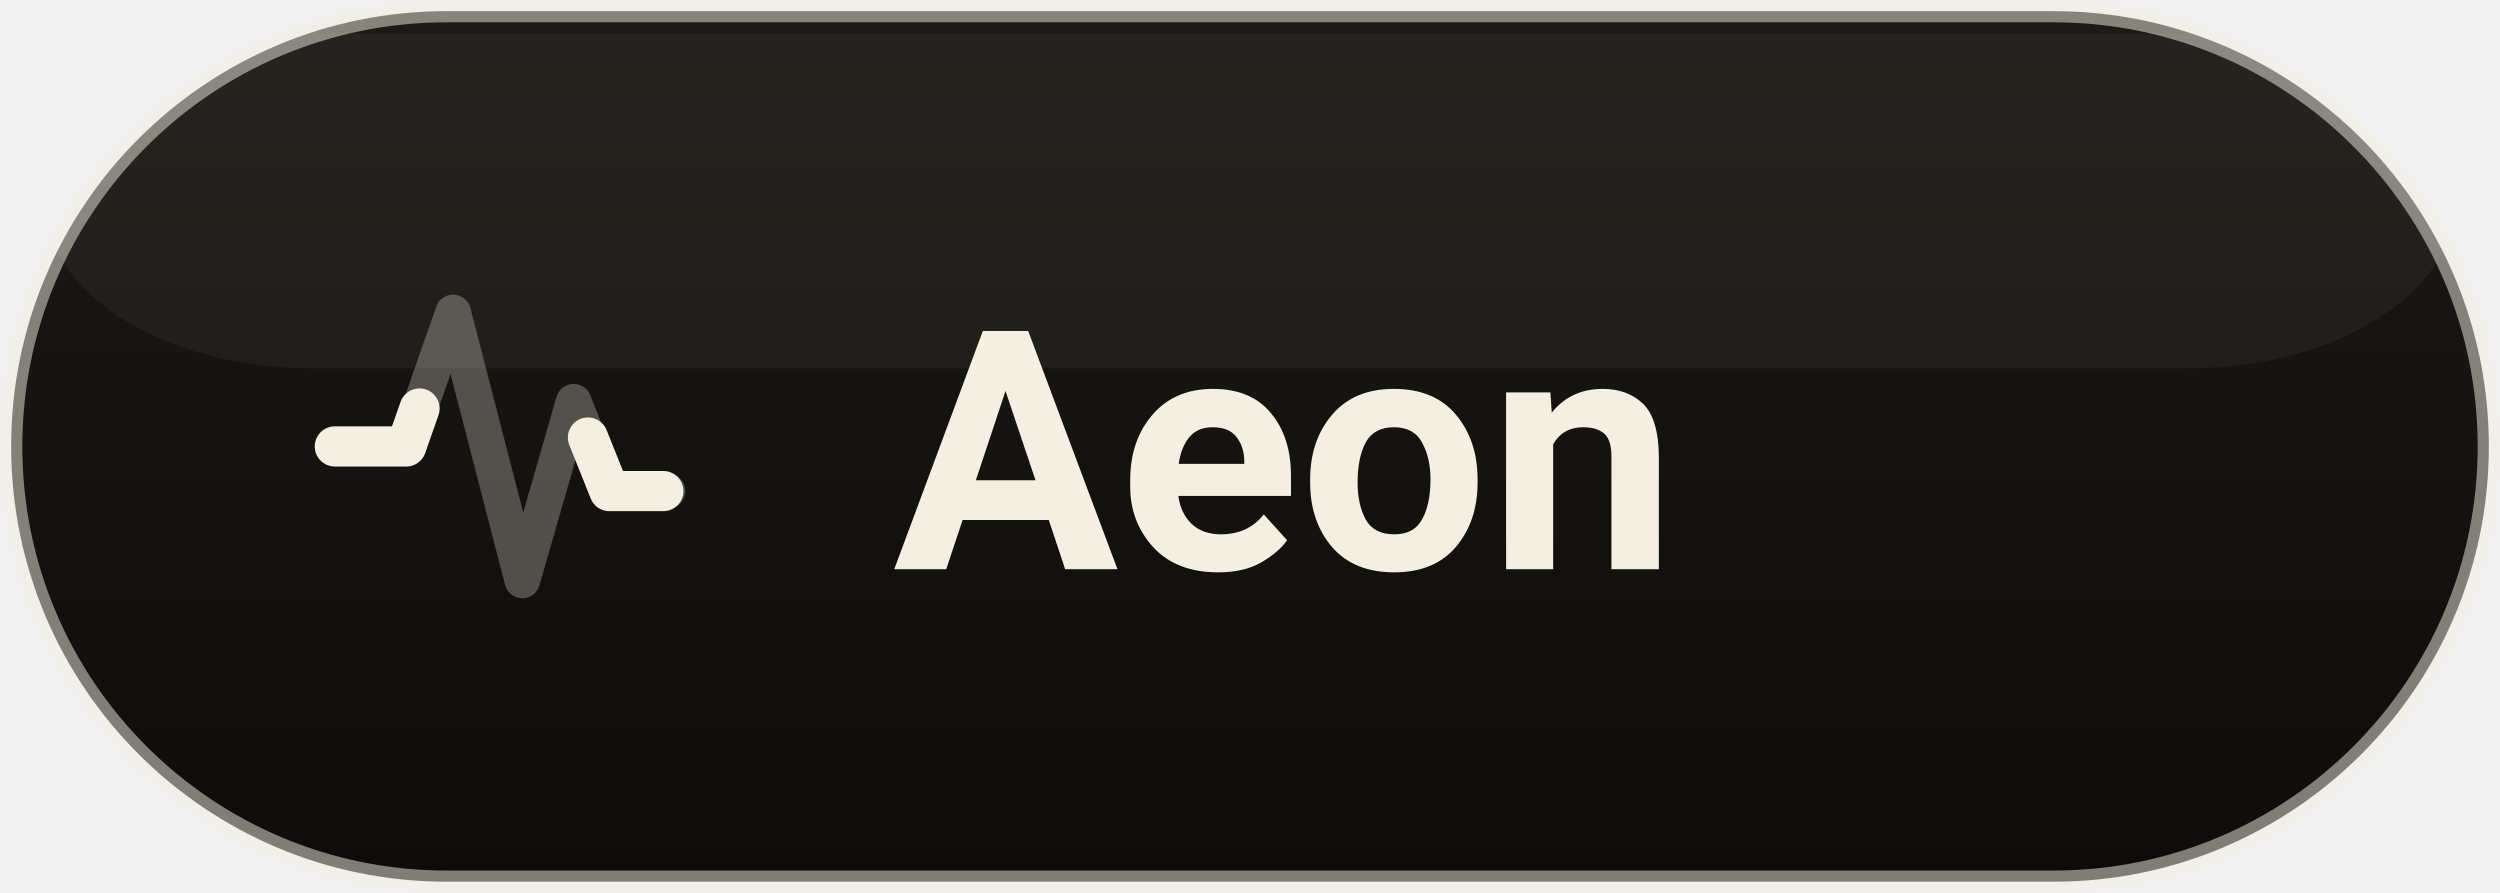
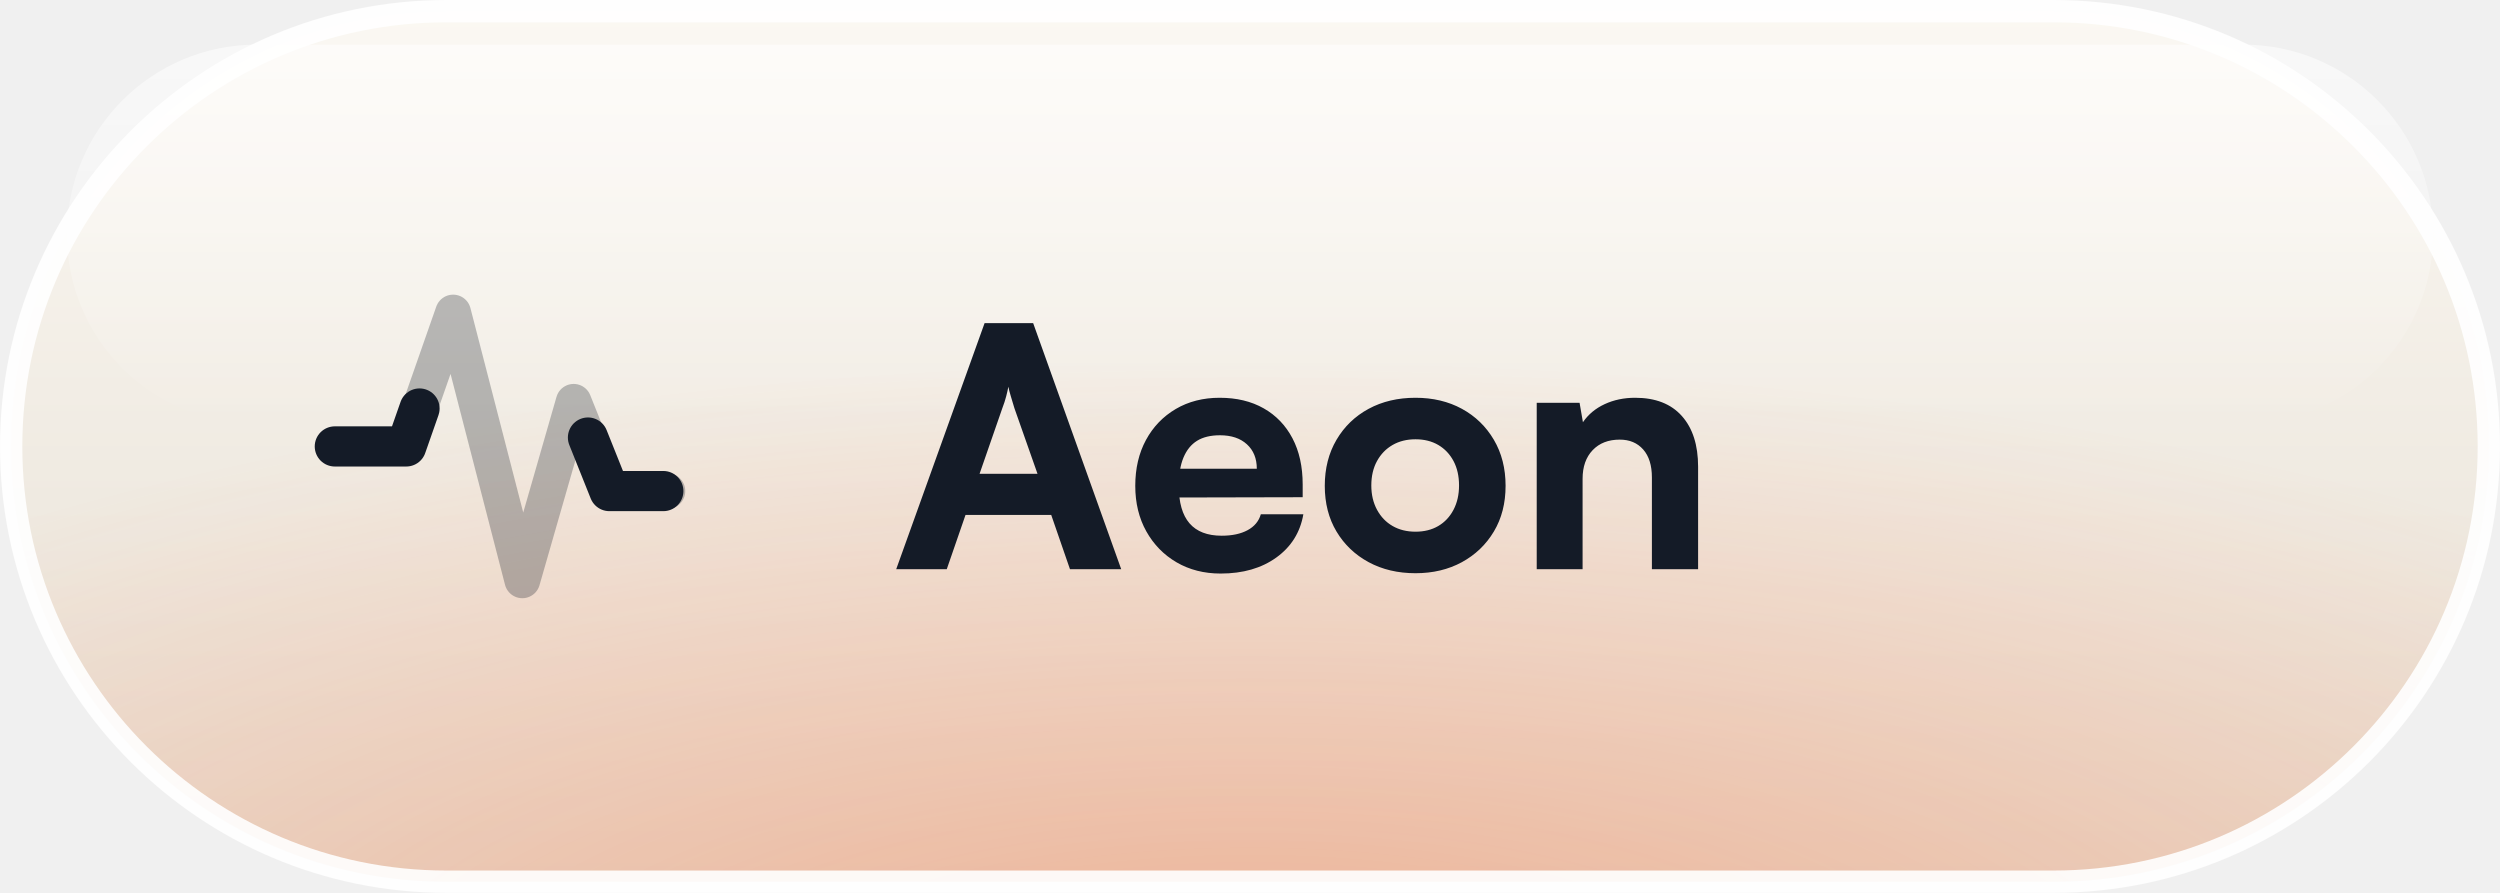
<svg xmlns="http://www.w3.org/2000/svg" width="112" height="40" viewBox="0 0 112 40" role="img" aria-label="Built for Aeon">
  <defs>
    <linearGradient id="g" x1="0" y1="0" x2="0" y2="1">
-       <stop offset="0" stop-color="#1c1a15" />
-       <stop offset="1" stop-color="#0d0c0a" />
+       <stop offset="0" stop-color="#FBF8F3" />
+       <stop offset="1" stop-color="#E6DFD3" />
    </linearGradient>
+     <linearGradient id="h" x1="0" y1="0" x2="0" y2="1">
+       <stop offset="0" stop-color="#FFFFFF" stop-opacity="0.55" />
+       <stop offset="1" stop-color="#FFFFFF" stop-opacity="0" />
+     </linearGradient>
+     <radialGradient id="o" cx="0.5" cy="1.15" r="0.75">
+       <stop offset="0" stop-color="#FF5A1F" stop-opacity="0.35" />
+       <stop offset="1" stop-color="#FF5A1F" stop-opacity="0" />
+     </radialGradient>
    <style>@keyframes dash{to{stroke-dashoffset:-32}}.bt{stroke-dasharray:5 27;animation:dash 1.5s linear infinite}</style>
  </defs>
-   <rect x="0.5" y="0.5" width="111" height="39" rx="19.5" fill="url(#g)" stroke="#F4EFE1" stroke-opacity="0.5" />
-   <rect x="2" y="1.5" width="108" height="15" rx="12" fill="#F4EFE1" opacity="0.05" />
-   <path d="M15 20h3.2l2.1-6 3.1 12 2.3-8 1.6 4h2.6" fill="none" stroke="#F4EFE1" stroke-opacity="0.28" stroke-width="1.6" stroke-linejoin="round" stroke-linecap="round" />
-   <path class="bt" d="M15 20h3.2l2.1-6 3.1 12 2.3-8 1.6 4h2.6" fill="none" stroke="#F4EFE1" stroke-width="1.8" stroke-linejoin="round" stroke-linecap="round" />
-   <text x="40" y="25.5" font-family="-apple-system,BlinkMacSystemFont,'Segoe UI',Roboto,Helvetica,Arial,sans-serif" font-size="15" font-weight="700" fill="#F4EFE1">Aeon</text>
+   <rect x="0.5" y="0.5" width="111" height="39" rx="19.5" fill="url(#g)" />
+   <rect x="0.5" y="0.5" width="111" height="39" rx="19.5" fill="url(#o)" />
+   <rect x="3" y="2" width="106" height="17" rx="8.5" fill="url(#h)" />
+   <rect x="0.5" y="0.5" width="111" height="39" rx="19.5" fill="none" stroke="#FFFFFF" stroke-opacity="0.9" />
+   <path d="M15 20h3.2l2.1-6 3.1 12 2.3-8 1.6 4h2.6" fill="none" stroke="#141B27" stroke-opacity="0.28" stroke-width="1.6" stroke-linejoin="round" stroke-linecap="round" />
+   <path class="bt" d="M15 20h3.2l2.1-6 3.1 12 2.3-8 1.6 4h2.6" fill="none" stroke="#141B27" stroke-width="1.8" stroke-linejoin="round" stroke-linecap="round" />
+   <path d="M42.415 25.5H40.15L44.11 14.475H46.285L50.23 25.5H47.935L47.095 23.07H43.255ZM44.905 18.285 43.885 21.225H46.48L45.445 18.285Q45.37 18.03 45.287 17.76Q45.205 17.49 45.175 17.325Q45.145 17.49 45.078 17.753Q45.01 18.015 44.905 18.285ZM54.685 25.695Q53.575 25.695 52.712 25.193Q51.85 24.69 51.355 23.805Q50.86 22.92 50.86 21.765Q50.86 20.595 51.34 19.71Q51.82 18.825 52.675 18.322Q53.53 17.82 54.64 17.82Q55.78 17.82 56.612 18.293Q57.445 18.765 57.902 19.635Q58.36 20.505 58.36 21.705V22.275L51.955 22.29L51.985 21.0H56.305Q56.305 20.31 55.862 19.905Q55.42 19.5 54.655 19.5Q54.025 19.5 53.627 19.748Q53.23 19.995 53.02 20.498Q52.81 21.0 52.81 21.765Q52.81 22.89 53.29 23.445Q53.77 24.0 54.73 24.0Q55.435 24.0 55.892 23.752Q56.35 23.505 56.485 23.04H58.39Q58.18 24.255 57.182 24.975Q56.185 25.695 54.685 25.695ZM59.35 21.765Q59.35 20.595 59.875 19.703Q60.4 18.81 61.315 18.315Q62.23 17.82 63.415 17.82Q64.585 17.82 65.493 18.315Q66.4 18.81 66.925 19.703Q67.45 20.595 67.45 21.765Q67.45 22.935 66.925 23.812Q66.4 24.69 65.493 25.185Q64.585 25.68 63.415 25.68Q62.23 25.68 61.315 25.185Q60.4 24.69 59.875 23.812Q59.35 22.935 59.35 21.765ZM61.435 21.75Q61.435 22.365 61.69 22.837Q61.945 23.31 62.388 23.565Q62.83 23.82 63.415 23.82Q64.0 23.82 64.435 23.565Q64.87 23.31 65.118 22.837Q65.365 22.365 65.365 21.75Q65.365 21.12 65.118 20.655Q64.87 20.19 64.435 19.935Q64.0 19.68 63.415 19.68Q62.83 19.68 62.388 19.935Q61.945 20.19 61.69 20.655Q61.435 21.12 61.435 21.75ZM70.9 25.5H68.845V18.045H70.765L70.915 18.915Q71.275 18.39 71.89 18.105Q72.505 17.82 73.255 17.82Q74.62 17.82 75.347 18.637Q76.075 19.455 76.075 20.91V25.5H74.005V21.39Q74.005 20.58 73.615 20.137Q73.225 19.695 72.565 19.695Q71.8 19.695 71.35 20.168Q70.9 20.64 70.9 21.45Z" fill="#141B27" />
</svg>
